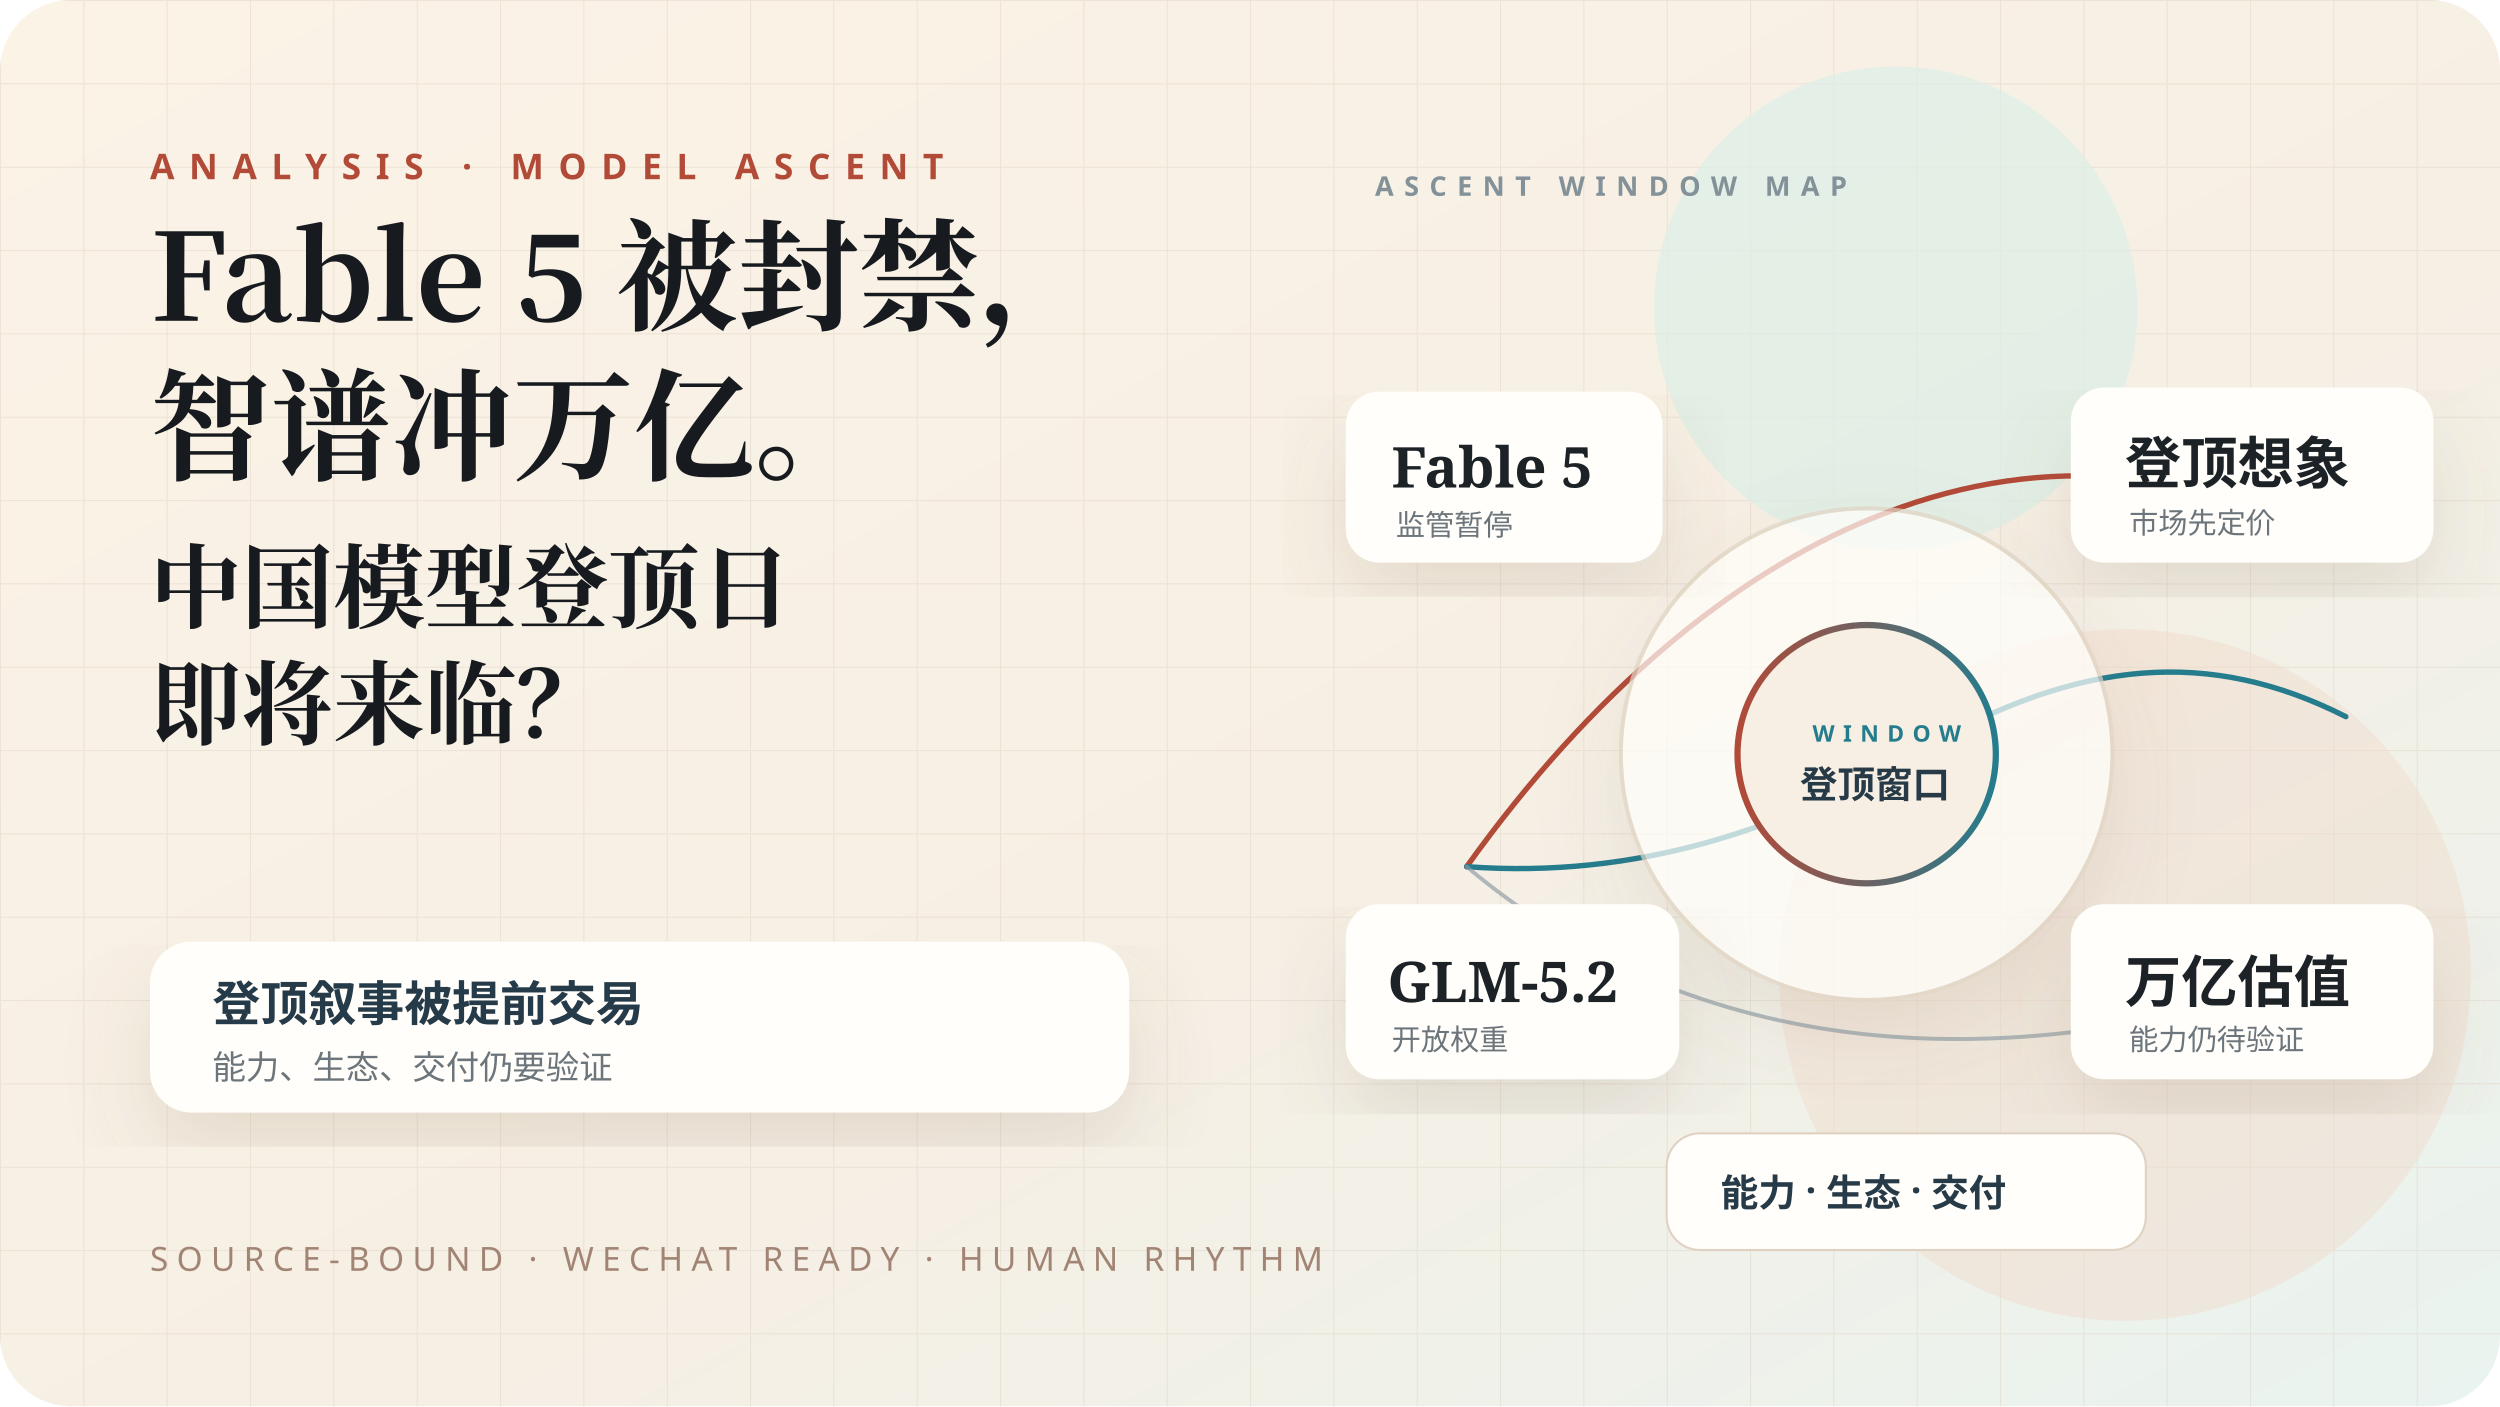
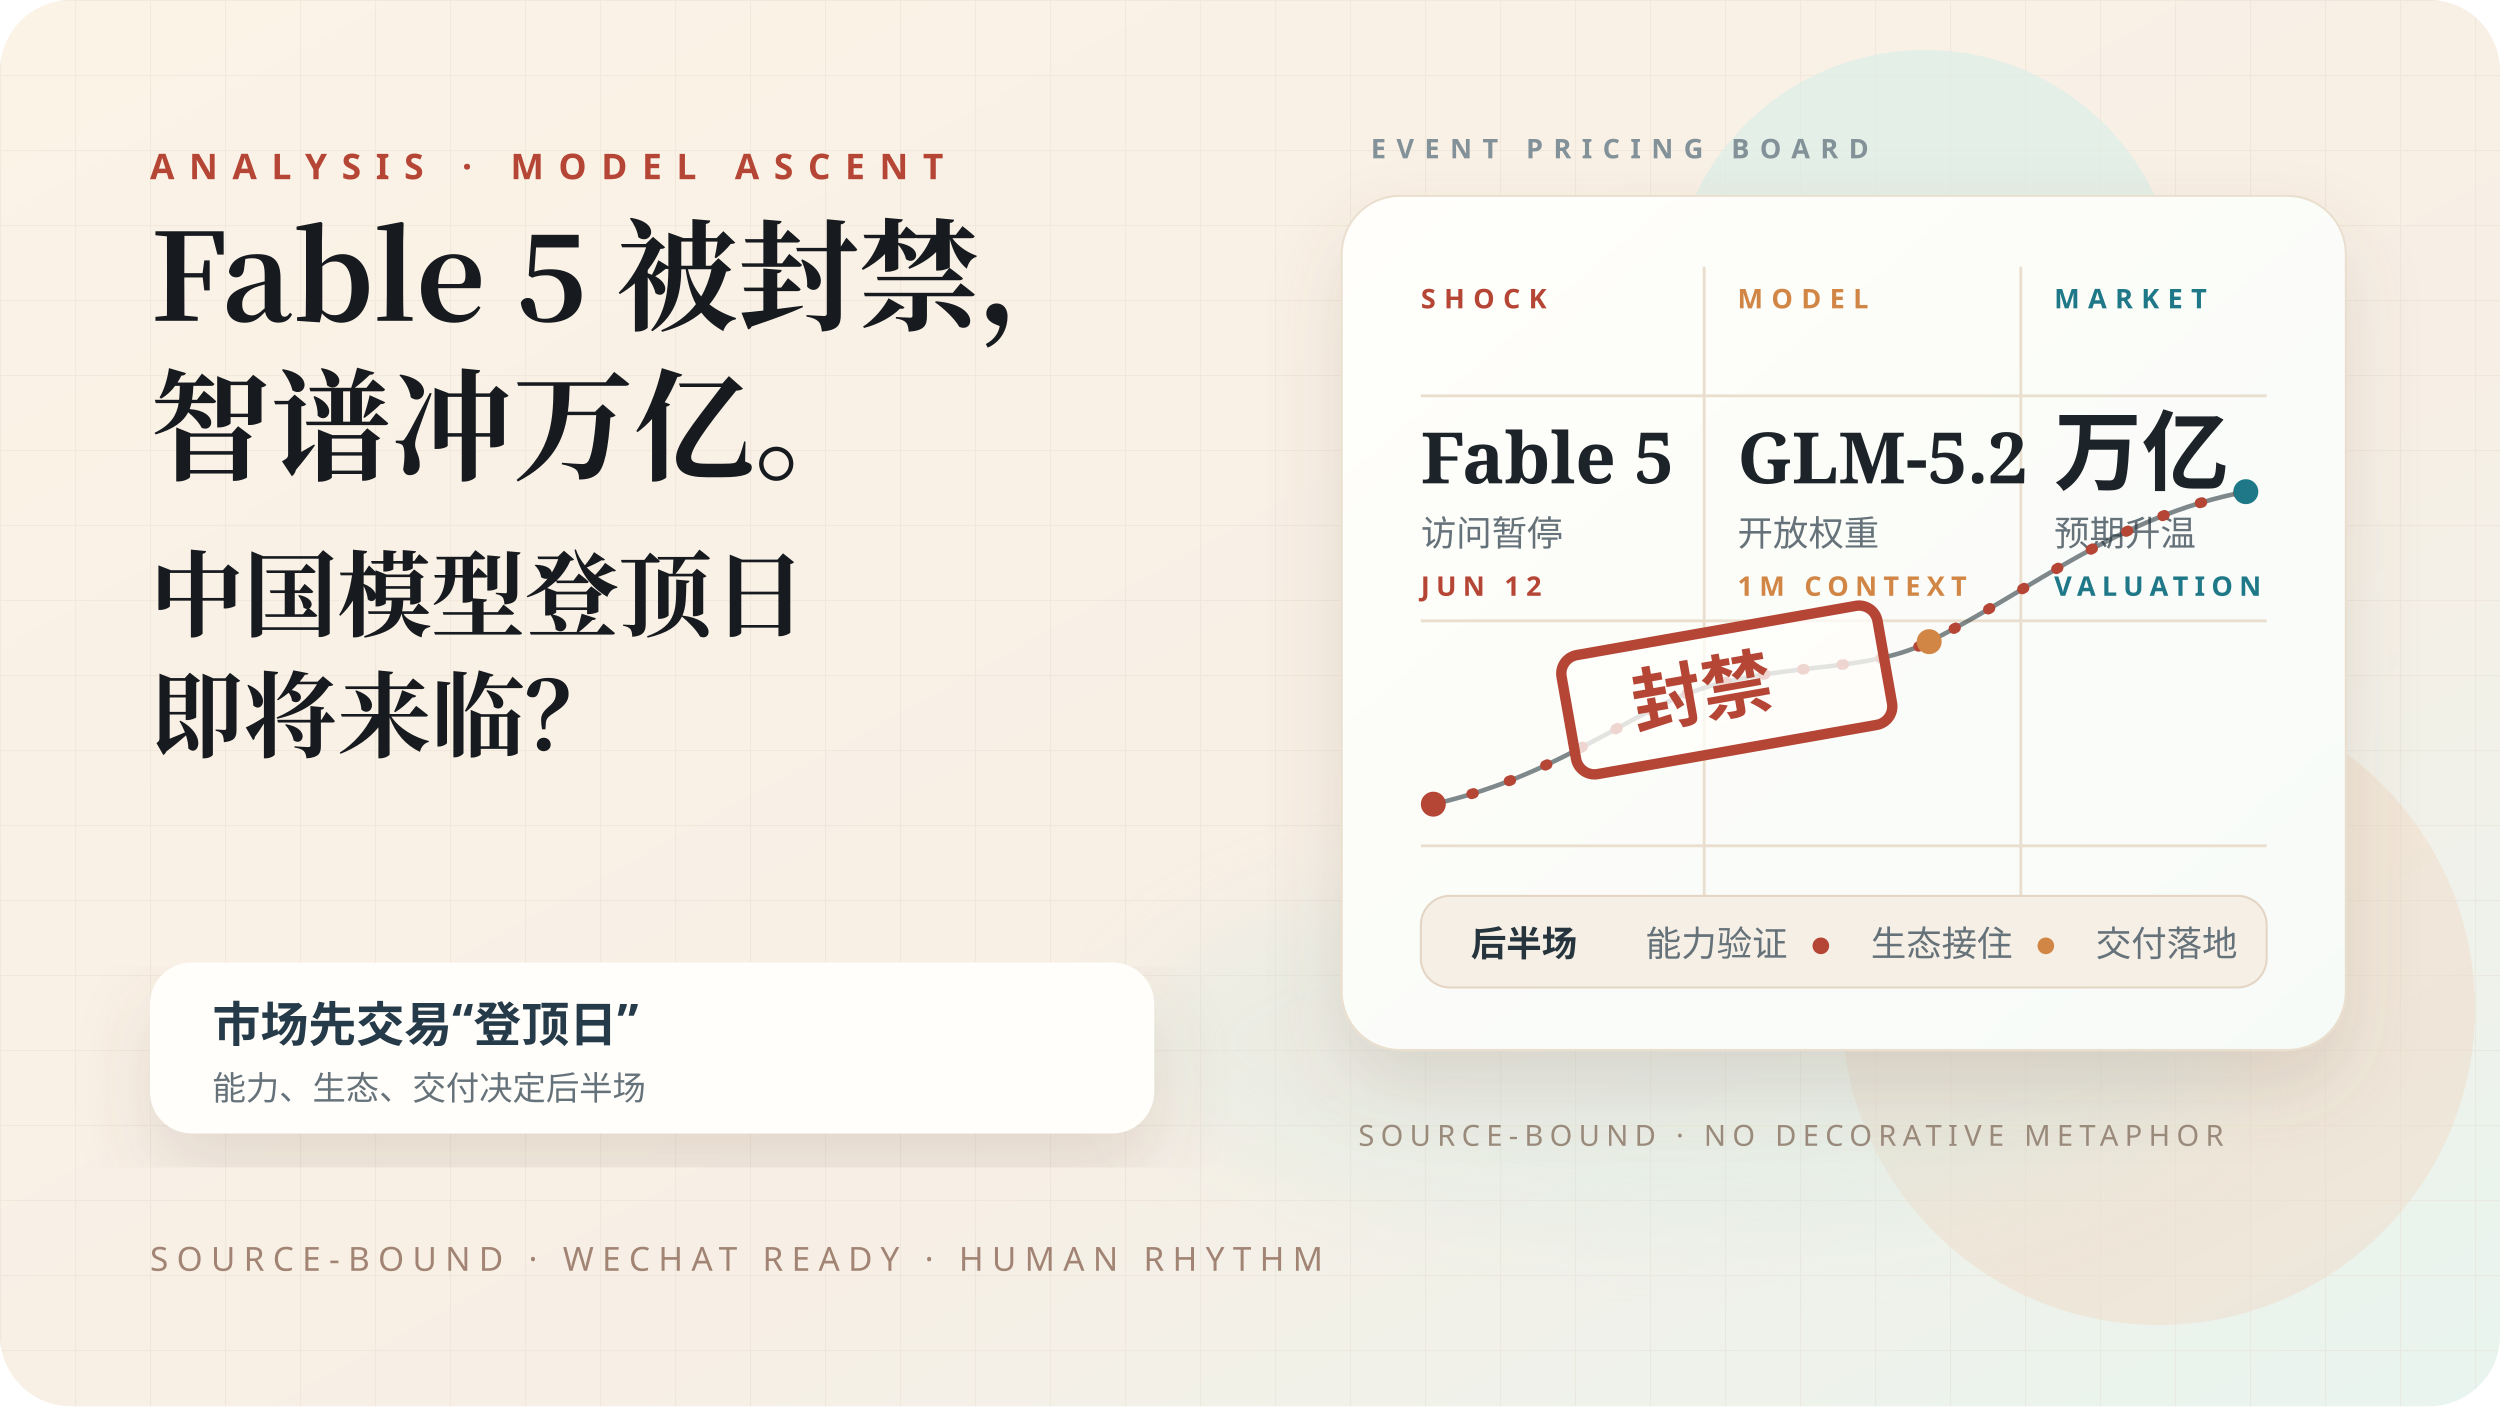
<svg xmlns="http://www.w3.org/2000/svg" width="1200" height="675" viewBox="0 0 1200 675">
  <defs>
    <linearGradient id="paper" x1="0" x2="1" y1="0" y2="1">
-       <stop offset="0" stop-color="#fbf3e6" />
-       <stop offset=".58" stop-color="#f6efe4" />
-       <stop offset="1" stop-color="#e9f3ef" />
+       <stop offset="0" stop-color="#fcf3e7" />
+       <stop offset=".62" stop-color="#f7efe5" />
+       <stop offset="1" stop-color="#e8f4ef" />
    </linearGradient>
-     <pattern id="grid" width="40" height="40" patternUnits="userSpaceOnUse">
-       <path d="M40 0H0V40" fill="none" stroke="#ded3c3" stroke-width="1" opacity=".58" />
+     <linearGradient id="panel" x1="0" x2="1" y1="0" y2="1">
+       <stop offset="0" stop-color="#fffefa" />
+       <stop offset="1" stop-color="#f7fbf8" />
+     </linearGradient>
+     <pattern id="grid" width="36" height="36" patternUnits="userSpaceOnUse">
+       <path d="M36 0H0V36" fill="none" stroke="#dfd3c3" stroke-width="1" opacity=".5" />
    </pattern>
    <filter id="shadow" x="-20%" y="-20%" width="140%" height="140%">
-       <feDropShadow dx="0" dy="18" stdDeviation="20" flood-color="#7b6852" flood-opacity=".16" />
+       <feDropShadow dx="0" dy="18" stdDeviation="18" flood-color="#715d4e" flood-opacity=".16" />
    </filter>
-     <linearGradient id="route" x1="0" x2="1">
-       <stop offset="0" stop-color="#b24a38" />
-       <stop offset="1" stop-color="#247c8d" />
-     </linearGradient>
+     <filter id="soft" x="-20%" y="-20%" width="140%" height="140%">
+       <feGaussianBlur stdDeviation="18" />
+     </filter>
  </defs>
  <rect width="1200" height="675" rx="34" fill="url(#paper)" />
-   <rect width="1200" height="675" rx="34" fill="url(#grid)" opacity=".76" />
-   <circle cx="910" cy="148" r="116" fill="#dceee8" opacity=".72" />
-   <circle cx="1020" cy="468" r="166" fill="#f0d9c9" opacity=".42" />
-   <text x="72" y="86" font-family="Avenir Next, PingFang SC, sans-serif" font-size="17" font-weight="800" letter-spacing="7" fill="#b24a38">ANALYSIS · MODEL ASCENT</text>
+   <rect width="1200" height="675" rx="34" fill="url(#grid)" opacity=".66" />
+   <circle cx="924" cy="146" r="122" fill="#dceee8" opacity=".72" />
+   <circle cx="1036" cy="484" r="152" fill="#f0d7c2" opacity=".42" />
+   <ellipse cx="810" cy="500" rx="265" ry="92" fill="#cfe7df" opacity=".28" filter="url(#soft)" />
+   <text x="72" y="86" font-family="Avenir Next, PingFang SC, sans-serif" font-size="17" font-weight="800" letter-spacing="7" fill="#b54636">ANALYSIS · MODEL ASCENT</text>
  <text x="72" y="154" font-family="Songti SC, Noto Serif CJK SC, serif" font-size="58" font-weight="800" fill="#171b1f">Fable 5 被封禁，</text>
  <text x="72" y="226" font-family="Songti SC, Noto Serif CJK SC, serif" font-size="58" font-weight="800" fill="#171b1f">智谱冲万亿。</text>
-   <text x="72" y="298" font-family="Songti SC, Noto Serif CJK SC, serif" font-size="44" font-weight="800" fill="#171b1f">中国模型登顶日</text>
-   <text x="72" y="354" font-family="Songti SC, Noto Serif CJK SC, serif" font-size="44" font-weight="800" fill="#171b1f">即将来临？</text>
-   <g transform="translate(72 452)" filter="url(#shadow)">
-     <rect width="470" height="82" rx="20" fill="#fffefa" />
-     <text x="30" y="38" font-family="PingFang SC, sans-serif" font-size="23" font-weight="800" fill="#273a48">登顶叙事被提前交易</text>
-     <text x="30" y="66" font-family="PingFang SC, sans-serif" font-size="16" fill="#6c757b">能力、生态、交付仍要验证</text>
+   <text x="72" y="302" font-family="Songti SC, Noto Serif CJK SC, serif" font-size="45" font-weight="800" fill="#171b1f">中国模型登顶日</text>
+   <text x="72" y="360" font-family="Songti SC, Noto Serif CJK SC, serif" font-size="45" font-weight="800" fill="#171b1f">即将来临？</text>
+   <g transform="translate(72 462)" filter="url(#shadow)">
+     <rect width="482" height="82" rx="20" fill="#fffefa" />
+     <text x="30" y="38" font-family="PingFang SC, sans-serif" font-size="23" font-weight="800" fill="#273a48">市场先交易“登顶日”</text>
+     <text x="30" y="66" font-family="PingFang SC, sans-serif" font-size="16" fill="#66727a">能力、生态、交付决定后半场</text>
  </g>
-   <g transform="translate(646 112)">
-     <text x="14" y="-18" font-family="Avenir Next, PingFang SC, sans-serif" font-size="13" font-weight="800" letter-spacing="5" fill="#839199">ASCENT WINDOW MAP</text>
-     <path d="M58 304C118 220 186 164 252 137C330 105 405 111 480 150" fill="none" stroke="#b24a38" stroke-width="2.6" stroke-linecap="round" />
-     <path d="M58 304C140 310 210 286 276 248C352 204 415 199 480 232" fill="none" stroke="#247c8d" stroke-width="2.6" stroke-linecap="round" />
-     <path d="M58 304C160 390 304 414 480 352" fill="none" stroke="#8a9aa3" stroke-width="1.9" stroke-linecap="round" opacity=".65" />
-     <circle cx="250" cy="250" r="118" fill="#fffefa" opacity=".72" stroke="#dfd2c2" stroke-width="2" filter="url(#shadow)" />
-     <circle cx="250" cy="250" r="62" fill="#f7efe3" stroke="url(#route)" stroke-width="3" />
-     <text x="224" y="244" font-family="Avenir Next, PingFang SC, sans-serif" font-size="11" font-weight="900" letter-spacing="4" fill="#247c8d">WINDOW</text>
-     <text x="218" y="271" font-family="PingFang SC, sans-serif" font-size="18" font-weight="800" fill="#273a48">登顶窗口</text>
+   <g transform="translate(644 94)">
+     <text x="14" y="-18" font-family="Avenir Next, PingFang SC, sans-serif" font-size="13" font-weight="800" letter-spacing="5" fill="#839199">EVENT PRICING BOARD</text>
    <g filter="url(#shadow)">
-       <rect x="0" y="76" width="152" height="82" rx="16" fill="#fffefa" />
-       <text x="22" y="122" font-family="Songti SC, serif" font-size="27" font-weight="800" fill="#1b2228">Fable 5</text>
-       <text x="24" y="145" font-family="PingFang SC, sans-serif" font-size="14" fill="#6c757b">监管暂停</text>
+       <rect x="0" y="0" width="482" height="410" rx="28" fill="url(#panel)" stroke="#eadfce" />
    </g>
-     <g filter="url(#shadow)">
-       <rect x="348" y="74" width="174" height="84" rx="16" fill="#fffefa" />
-       <text x="374" y="120" font-family="Songti SC, serif" font-size="27" font-weight="800" fill="#1b2228">登顶想象</text>
-       <text x="376" y="144" font-family="PingFang SC, sans-serif" font-size="14" fill="#6c757b">市场先定价</text>
+     <path d="M38 96H444M38 204H444M38 312H444" stroke="#eadfce" stroke-width="1.4" />
+     <path d="M174 34V374M326 34V374" stroke="#eadfce" stroke-width="1.4" />
+     <text x="38" y="54" font-family="Avenir Next, PingFang SC, sans-serif" font-size="13" font-weight="900" letter-spacing="4" fill="#b54636">SHOCK</text>
+     <text x="190" y="54" font-family="Avenir Next, PingFang SC, sans-serif" font-size="13" font-weight="900" letter-spacing="4" fill="#d18645">MODEL</text>
+     <text x="342" y="54" font-family="Avenir Next, PingFang SC, sans-serif" font-size="13" font-weight="900" letter-spacing="4" fill="#1f7887">MARKET</text>
+     <text x="38" y="138" font-family="Songti SC, serif" font-size="34" font-weight="800" fill="#1d2429">Fable 5</text>
+     <text x="38" y="168" font-family="PingFang SC, sans-serif" font-size="17" fill="#66727a">访问暂停</text>
+     <text x="38" y="192" font-family="Avenir Next, PingFang SC, sans-serif" font-size="13" font-weight="900" letter-spacing="3" fill="#b54636">JUN 12</text>
+     <text x="190" y="138" font-family="Songti SC, serif" font-size="34" font-weight="800" fill="#1d2429">GLM-5.2</text>
+     <text x="190" y="168" font-family="PingFang SC, sans-serif" font-size="17" fill="#66727a">开放权重</text>
+     <text x="190" y="192" font-family="Avenir Next, PingFang SC, sans-serif" font-size="13" font-weight="900" letter-spacing="3" fill="#d18645">1M CONTEXT</text>
+     <text x="342" y="138" font-family="Songti SC, serif" font-size="42" font-weight="800" fill="#1d2429">万亿</text>
+     <text x="342" y="168" font-family="PingFang SC, sans-serif" font-size="17" fill="#66727a">预期升温</text>
+     <text x="342" y="192" font-family="Avenir Next, PingFang SC, sans-serif" font-size="13" font-weight="900" letter-spacing="3" fill="#1f7887">VALUATION</text>
+     <path d="M44 292C88 282 116 264 150 246C198 221 246 232 282 214C332 189 372 154 434 142" fill="none" stroke="#24343d" stroke-width="2.2" opacity=".58" />
+     <path d="M44 292C88 282 116 264 150 246C198 221 246 232 282 214C332 189 372 154 434 142" fill="none" stroke="#b54636" stroke-width="5" stroke-linecap="round" stroke-dasharray="1 18" />
+     <circle cx="44" cy="292" r="6" fill="#b54636" />
+     <circle cx="282" cy="214" r="6" fill="#d18645" />
+     <circle cx="434" cy="142" r="6" fill="#1f7887" />
+     <g transform="translate(104 222) rotate(-10)">
+       <rect width="154" height="58" rx="9" fill="#fffefa" fill-opacity=".78" stroke="#b54636" stroke-width="5" />
+       <text x="31" y="40" font-family="PingFang SC, sans-serif" font-size="34" font-weight="900" fill="#b54636">封禁</text>
    </g>
-     <g filter="url(#shadow)">
-       <rect x="0" y="322" width="160" height="84" rx="16" fill="#fffefa" />
-       <text x="20" y="369" font-family="Songti SC, serif" font-size="27" font-weight="800" fill="#1b2228">GLM-5.2</text>
-       <text x="22" y="392" font-family="PingFang SC, sans-serif" font-size="14" fill="#6c757b">开放权重</text>
+     <g transform="translate(38 336)">
+       <rect width="406" height="44" rx="14" fill="#f5efe5" stroke="#e4d5c4" />
+       <text x="24" y="29" font-family="PingFang SC, sans-serif" font-size="17" font-weight="900" fill="#26343d">后半场</text>
+       <text x="108" y="29" font-family="PingFang SC, sans-serif" font-size="17" fill="#66727a">能力验证</text>
+       <circle cx="192" cy="24" r="4" fill="#b54636" />
+       <text x="216" y="29" font-family="PingFang SC, sans-serif" font-size="17" fill="#66727a">生态接住</text>
+       <circle cx="300" cy="24" r="4" fill="#d18645" />
+       <text x="324" y="29" font-family="PingFang SC, sans-serif" font-size="17" fill="#66727a">交付落地</text>
    </g>
-     <g filter="url(#shadow)">
-       <rect x="348" y="322" width="174" height="84" rx="16" fill="#fffefa" />
-       <text x="374" y="369" font-family="Songti SC, serif" font-size="27" font-weight="800" fill="#1b2228">万亿估值</text>
-       <text x="376" y="392" font-family="PingFang SC, sans-serif" font-size="14" fill="#6c757b">能力仍待验证</text>
-     </g>
-     <rect x="154" y="432" width="230" height="56" rx="16" fill="#fffefa" stroke="#dfd2c2" />
-     <text x="180" y="467" font-family="PingFang SC, sans-serif" font-size="18" font-weight="800" fill="#273a48">能力 · 生态 · 交付</text>
+     <text x="8" y="456" font-family="Avenir Next, PingFang SC, sans-serif" font-size="14" letter-spacing="3" fill="#9a8a7b">SOURCE-BOUND · NO DECORATIVE METAPHOR</text>
  </g>
  <text x="72" y="610" font-family="Avenir Next, PingFang SC, sans-serif" font-size="16" letter-spacing="4" fill="#a28474">SOURCE-BOUND · WECHAT READY · HUMAN RHYTHM</text>
</svg>
